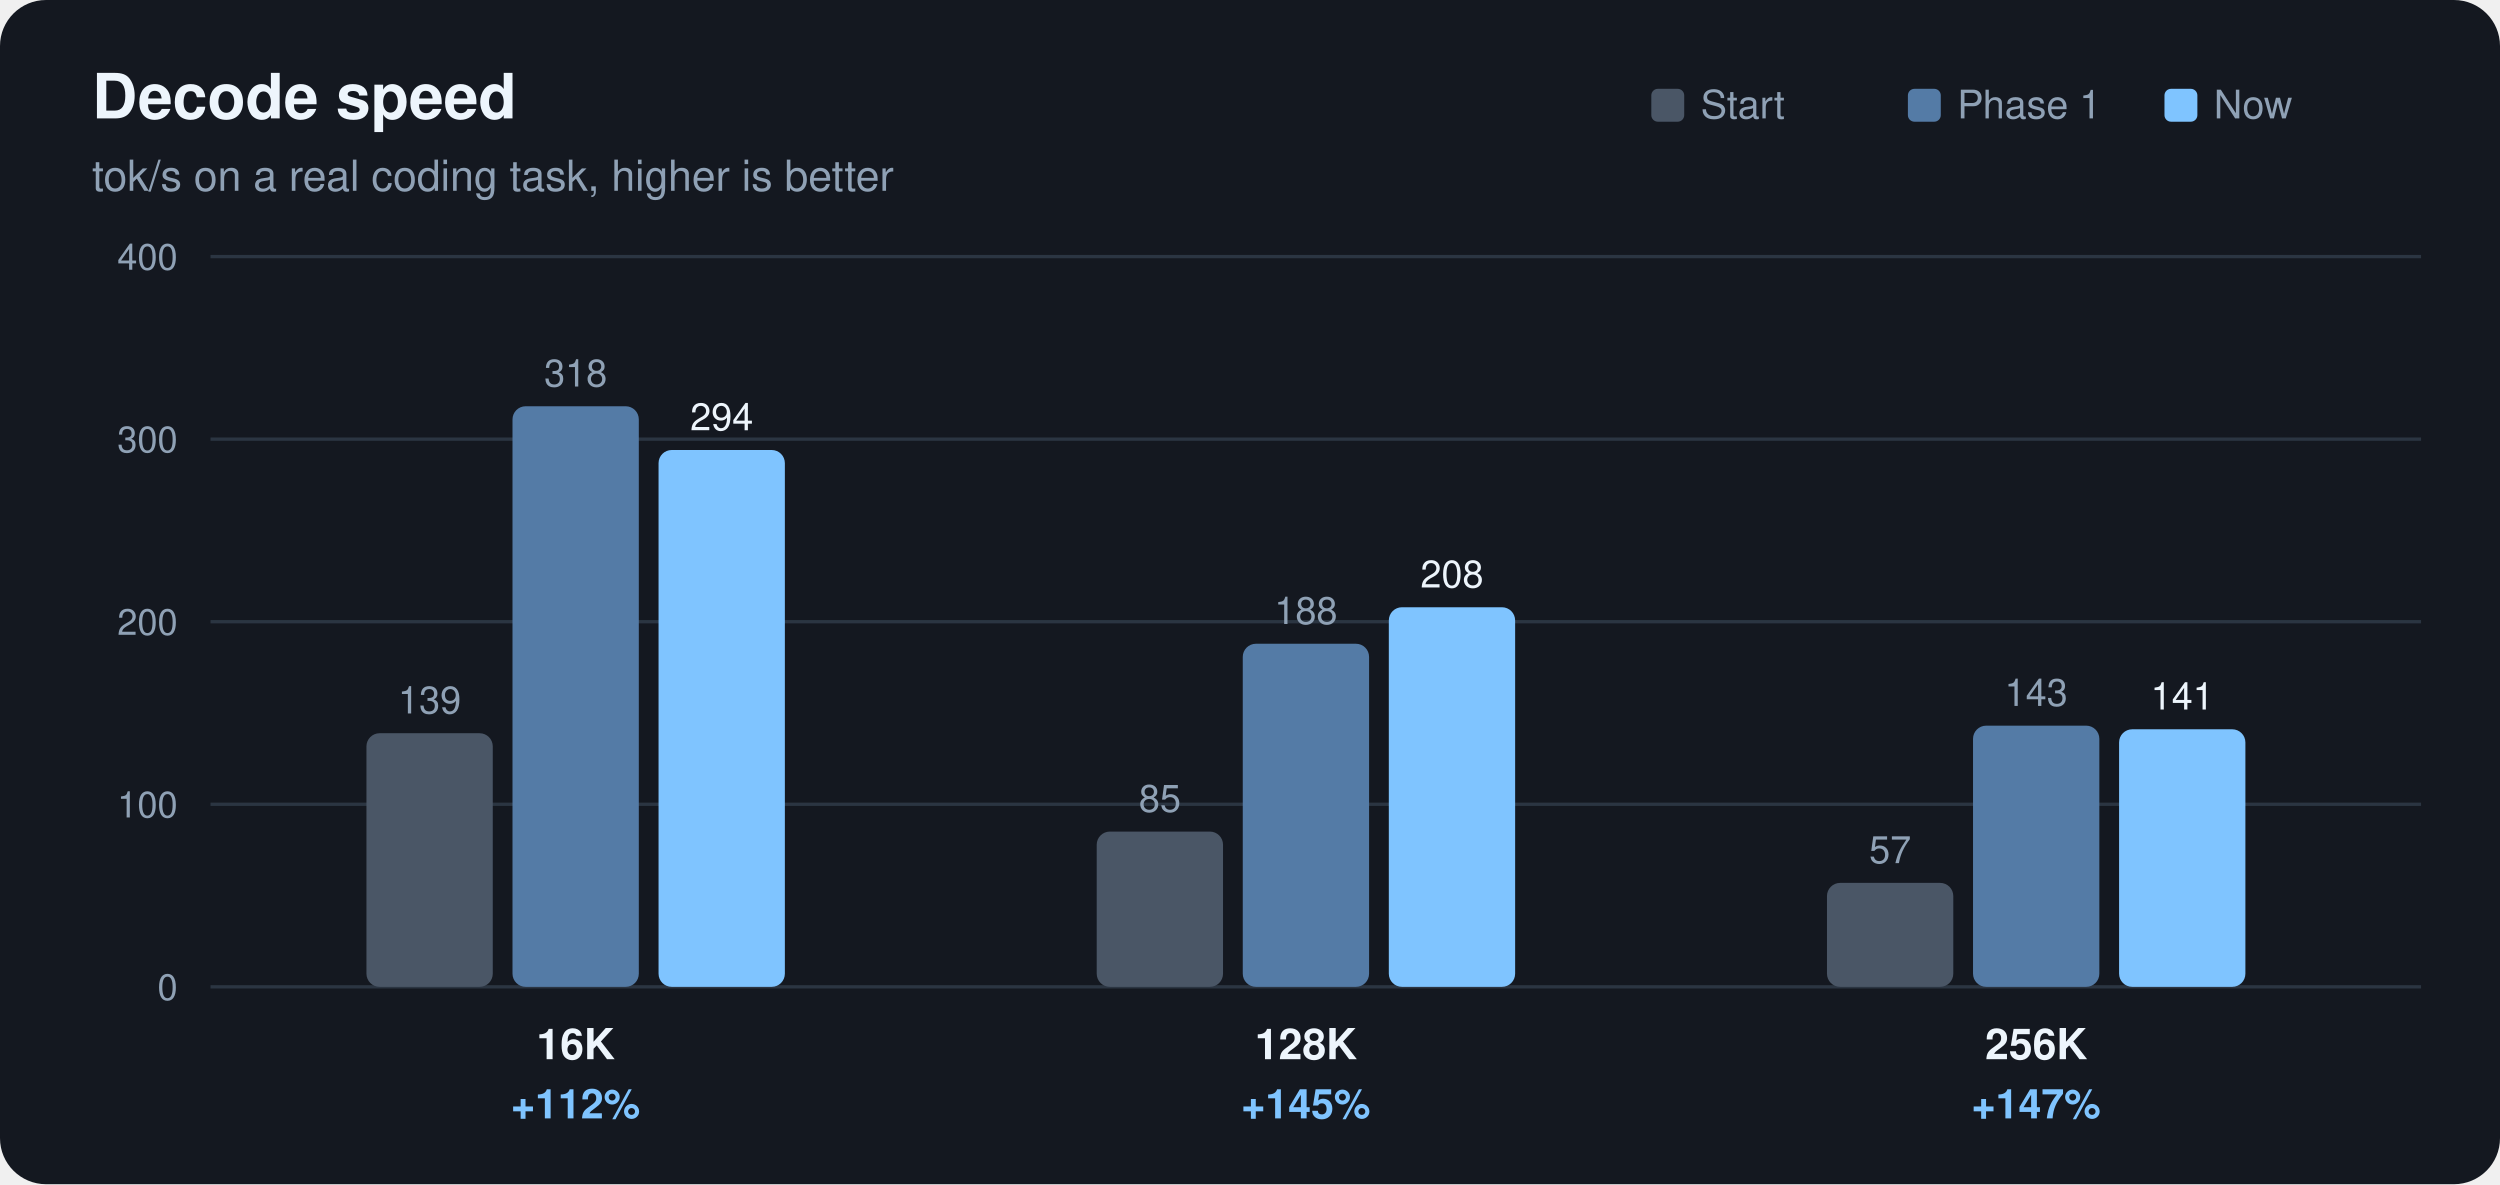
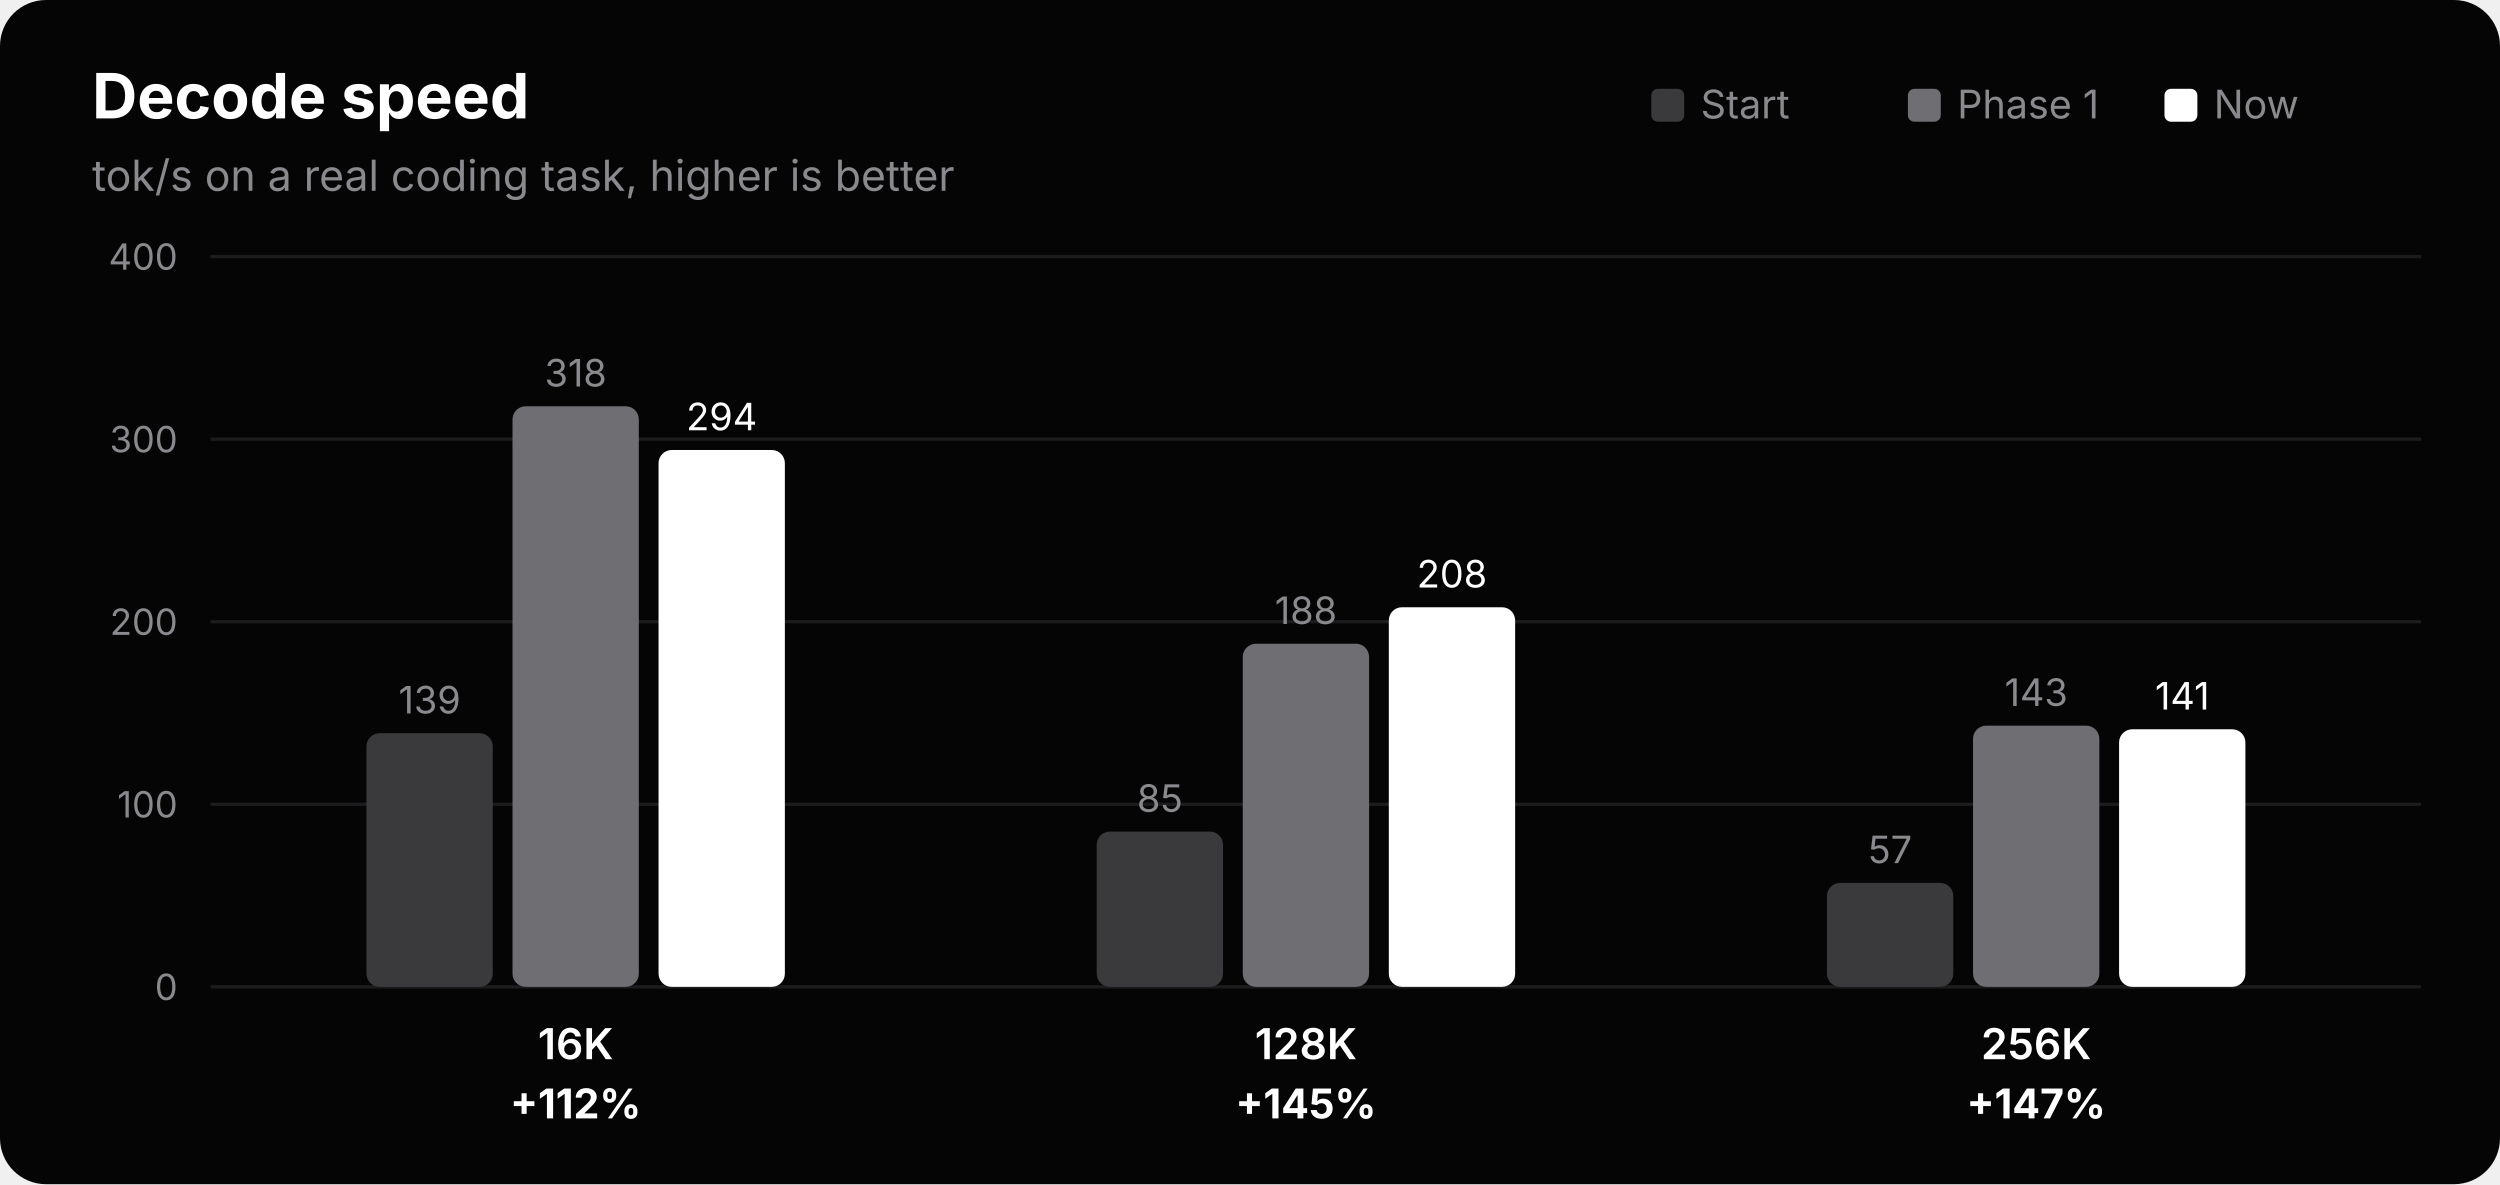
- <svg xmlns="http://www.w3.org/2000/svg" viewBox="0 0 760 360" width="760" height="360" font-family="-apple-system,Segoe UI,Helvetica,Arial,sans-serif">
-   <rect width="760" height="360" rx="14" fill="#141820" />
-   <text x="28" y="36" fill="#edf5fc" font-size="19" font-weight="650">Decode speed</text>
-   <text x="28" y="58" fill="#8fa1b5" font-size="13">tok/s on a real coding task, higher is better</text>
-   <line x1="64" x2="736" y1="300.0" y2="300.0" stroke="#2b3542" />
-   <text x="54" y="304.0" fill="#8fa1b5" font-size="11" text-anchor="end">0</text>
-   <line x1="64" x2="736" y1="244.5" y2="244.5" stroke="#2b3542" />
-   <text x="54" y="248.5" fill="#8fa1b5" font-size="11" text-anchor="end">100</text>
-   <line x1="64" x2="736" y1="189.0" y2="189.0" stroke="#2b3542" />
-   <text x="54" y="193.0" fill="#8fa1b5" font-size="11" text-anchor="end">200</text>
-   <line x1="64" x2="736" y1="133.5" y2="133.5" stroke="#2b3542" />
-   <text x="54" y="137.5" fill="#8fa1b5" font-size="11" text-anchor="end">300</text>
-   <line x1="64" x2="736" y1="78.0" y2="78.0" stroke="#2b3542" />
-   <text x="54" y="82.0" fill="#8fa1b5" font-size="11" text-anchor="end">400</text>
-   <rect x="111.4" y="222.9" width="38.4" height="77.1" rx="4" fill="#4a5666" />
-   <text x="130.6" y="216.9" fill="#8fa1b5" font-size="11.5" text-anchor="middle">139</text>
-   <rect x="155.8" y="123.5" width="38.4" height="176.5" rx="4" fill="#547ba6" />
-   <text x="175.0" y="117.5" fill="#8fa1b5" font-size="11.5" text-anchor="middle">318</text>
-   <rect x="200.2" y="136.8" width="38.4" height="163.2" rx="4" fill="#7fc4ff" />
-   <text x="219.4" y="130.8" fill="#edf5fc" font-size="11.5" text-anchor="middle">294</text>
-   <text x="175.0" y="322" fill="#edf5fc" font-size="13" font-weight="600" text-anchor="middle">16K</text>
-   <text x="175.0" y="340" fill="#7fc4ff" font-size="12.5" font-weight="650" text-anchor="middle">+112%</text>
-   <rect x="333.4" y="252.8" width="38.4" height="47.2" rx="4" fill="#4a5666" />
-   <text x="352.6" y="246.8" fill="#8fa1b5" font-size="11.5" text-anchor="middle">85</text>
-   <rect x="377.8" y="195.7" width="38.4" height="104.3" rx="4" fill="#547ba6" />
-   <text x="397.0" y="189.7" fill="#8fa1b5" font-size="11.5" text-anchor="middle">188</text>
-   <rect x="422.2" y="184.6" width="38.4" height="115.4" rx="4" fill="#7fc4ff" />
-   <text x="441.4" y="178.6" fill="#edf5fc" font-size="11.5" text-anchor="middle">208</text>
-   <text x="397.0" y="322" fill="#edf5fc" font-size="13" font-weight="600" text-anchor="middle">128K</text>
-   <text x="397.0" y="340" fill="#7fc4ff" font-size="12.5" font-weight="650" text-anchor="middle">+145%</text>
-   <rect x="555.4" y="268.4" width="38.4" height="31.6" rx="4" fill="#4a5666" />
-   <text x="574.6" y="262.4" fill="#8fa1b5" font-size="11.5" text-anchor="middle">57</text>
-   <rect x="599.8" y="220.6" width="38.4" height="79.4" rx="4" fill="#547ba6" />
-   <text x="619.0" y="214.6" fill="#8fa1b5" font-size="11.5" text-anchor="middle">143</text>
-   <rect x="644.2" y="221.7" width="38.4" height="78.3" rx="4" fill="#7fc4ff" />
-   <text x="663.4" y="215.7" fill="#edf5fc" font-size="11.5" text-anchor="middle">141</text>
-   <text x="619.0" y="322" fill="#edf5fc" font-size="13" font-weight="600" text-anchor="middle">256K</text>
-   <text x="619.0" y="340" fill="#7fc4ff" font-size="12.5" font-weight="650" text-anchor="middle">+147%</text>
-   <rect x="658" y="27" width="10" height="10" rx="2" fill="#7fc4ff" />
-   <text x="673" y="36" fill="#8fa1b5" font-size="12">Now</text>
-   <rect x="580" y="27" width="10" height="10" rx="2" fill="#547ba6" />
-   <text x="595" y="36" fill="#8fa1b5" font-size="12">Phase 1</text>
-   <rect x="502" y="27" width="10" height="10" rx="2" fill="#4a5666" />
-   <text x="517" y="36" fill="#8fa1b5" font-size="12">Start</text>
+ <svg xmlns="http://www.w3.org/2000/svg" viewBox="0 0 760 360" width="760" height="360" font-family="SF Pro Display,-apple-system,Inter,Segoe UI,Helvetica,Arial,sans-serif">
+   <rect width="760" height="360" rx="14" fill="#050505" />
+   <text x="28" y="36" fill="#ffffff" font-size="19" font-weight="650">Decode speed</text>
+   <text x="28" y="58" fill="#8a8a8e" font-size="13">tok/s on a real coding task, higher is better</text>
+   <line x1="64" x2="736" y1="300.0" y2="300.0" stroke="#1c1c1e" />
+   <text x="54" y="304.0" fill="#8a8a8e" font-size="11" text-anchor="end">0</text>
+   <line x1="64" x2="736" y1="244.5" y2="244.5" stroke="#1c1c1e" />
+   <text x="54" y="248.5" fill="#8a8a8e" font-size="11" text-anchor="end">100</text>
+   <line x1="64" x2="736" y1="189.0" y2="189.0" stroke="#1c1c1e" />
+   <text x="54" y="193.0" fill="#8a8a8e" font-size="11" text-anchor="end">200</text>
+   <line x1="64" x2="736" y1="133.5" y2="133.5" stroke="#1c1c1e" />
+   <text x="54" y="137.5" fill="#8a8a8e" font-size="11" text-anchor="end">300</text>
+   <line x1="64" x2="736" y1="78.0" y2="78.0" stroke="#1c1c1e" />
+   <text x="54" y="82.0" fill="#8a8a8e" font-size="11" text-anchor="end">400</text>
+   <rect x="111.4" y="222.9" width="38.4" height="77.1" rx="4" fill="#3a3a3c" />
+   <text x="130.6" y="216.9" fill="#8a8a8e" font-size="11.5" text-anchor="middle">139</text>
+   <rect x="155.8" y="123.5" width="38.4" height="176.5" rx="4" fill="#6e6e73" />
+   <text x="175.0" y="117.5" fill="#8a8a8e" font-size="11.5" text-anchor="middle">318</text>
+   <rect x="200.2" y="136.8" width="38.4" height="163.2" rx="4" fill="#ffffff" />
+   <text x="219.4" y="130.8" fill="#ffffff" font-size="11.5" text-anchor="middle">294</text>
+   <text x="175.0" y="322" fill="#ffffff" font-size="13" font-weight="600" text-anchor="middle">16K</text>
+   <text x="175.0" y="340" fill="#ffffff" font-size="12.5" font-weight="650" text-anchor="middle">+112%</text>
+   <rect x="333.4" y="252.8" width="38.4" height="47.2" rx="4" fill="#3a3a3c" />
+   <text x="352.6" y="246.8" fill="#8a8a8e" font-size="11.5" text-anchor="middle">85</text>
+   <rect x="377.8" y="195.7" width="38.4" height="104.3" rx="4" fill="#6e6e73" />
+   <text x="397.0" y="189.7" fill="#8a8a8e" font-size="11.5" text-anchor="middle">188</text>
+   <rect x="422.2" y="184.6" width="38.4" height="115.4" rx="4" fill="#ffffff" />
+   <text x="441.4" y="178.6" fill="#ffffff" font-size="11.5" text-anchor="middle">208</text>
+   <text x="397.0" y="322" fill="#ffffff" font-size="13" font-weight="600" text-anchor="middle">128K</text>
+   <text x="397.0" y="340" fill="#ffffff" font-size="12.5" font-weight="650" text-anchor="middle">+145%</text>
+   <rect x="555.4" y="268.4" width="38.4" height="31.6" rx="4" fill="#3a3a3c" />
+   <text x="574.6" y="262.4" fill="#8a8a8e" font-size="11.5" text-anchor="middle">57</text>
+   <rect x="599.8" y="220.6" width="38.4" height="79.4" rx="4" fill="#6e6e73" />
+   <text x="619.0" y="214.6" fill="#8a8a8e" font-size="11.5" text-anchor="middle">143</text>
+   <rect x="644.2" y="221.7" width="38.4" height="78.3" rx="4" fill="#ffffff" />
+   <text x="663.4" y="215.7" fill="#ffffff" font-size="11.5" text-anchor="middle">141</text>
+   <text x="619.0" y="322" fill="#ffffff" font-size="13" font-weight="600" text-anchor="middle">256K</text>
+   <text x="619.0" y="340" fill="#ffffff" font-size="12.5" font-weight="650" text-anchor="middle">+147%</text>
+   <rect x="658" y="27" width="10" height="10" rx="2" fill="#ffffff" />
+   <text x="673" y="36" fill="#8a8a8e" font-size="12">Now</text>
+   <rect x="580" y="27" width="10" height="10" rx="2" fill="#6e6e73" />
+   <text x="595" y="36" fill="#8a8a8e" font-size="12">Phase 1</text>
+   <rect x="502" y="27" width="10" height="10" rx="2" fill="#3a3a3c" />
+   <text x="517" y="36" fill="#8a8a8e" font-size="12">Start</text>
</svg>
